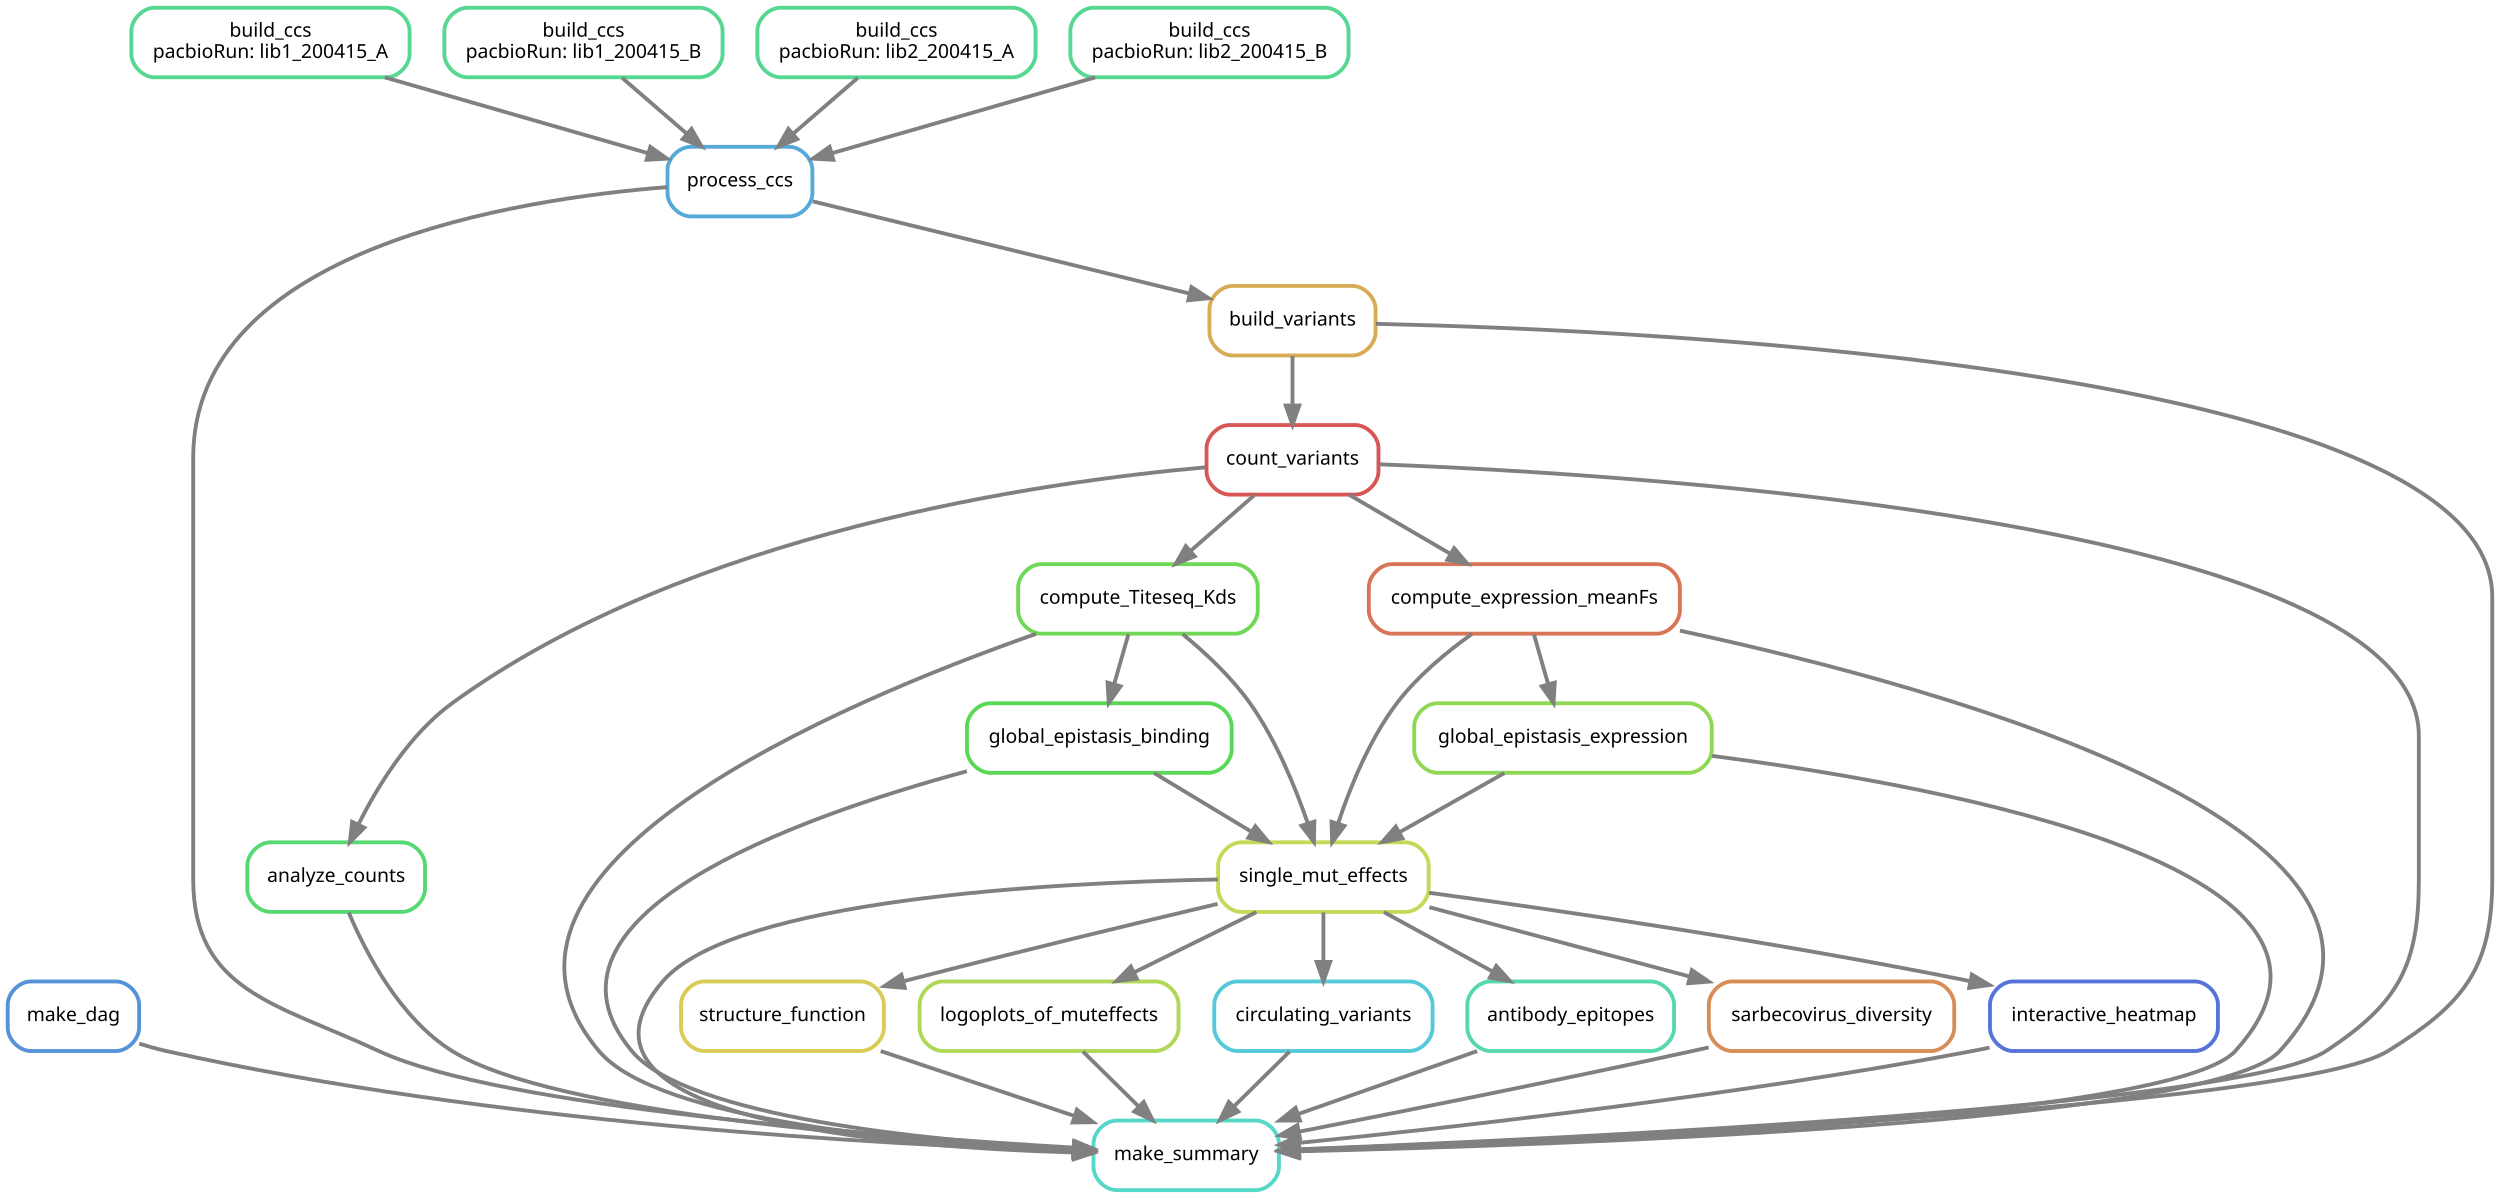
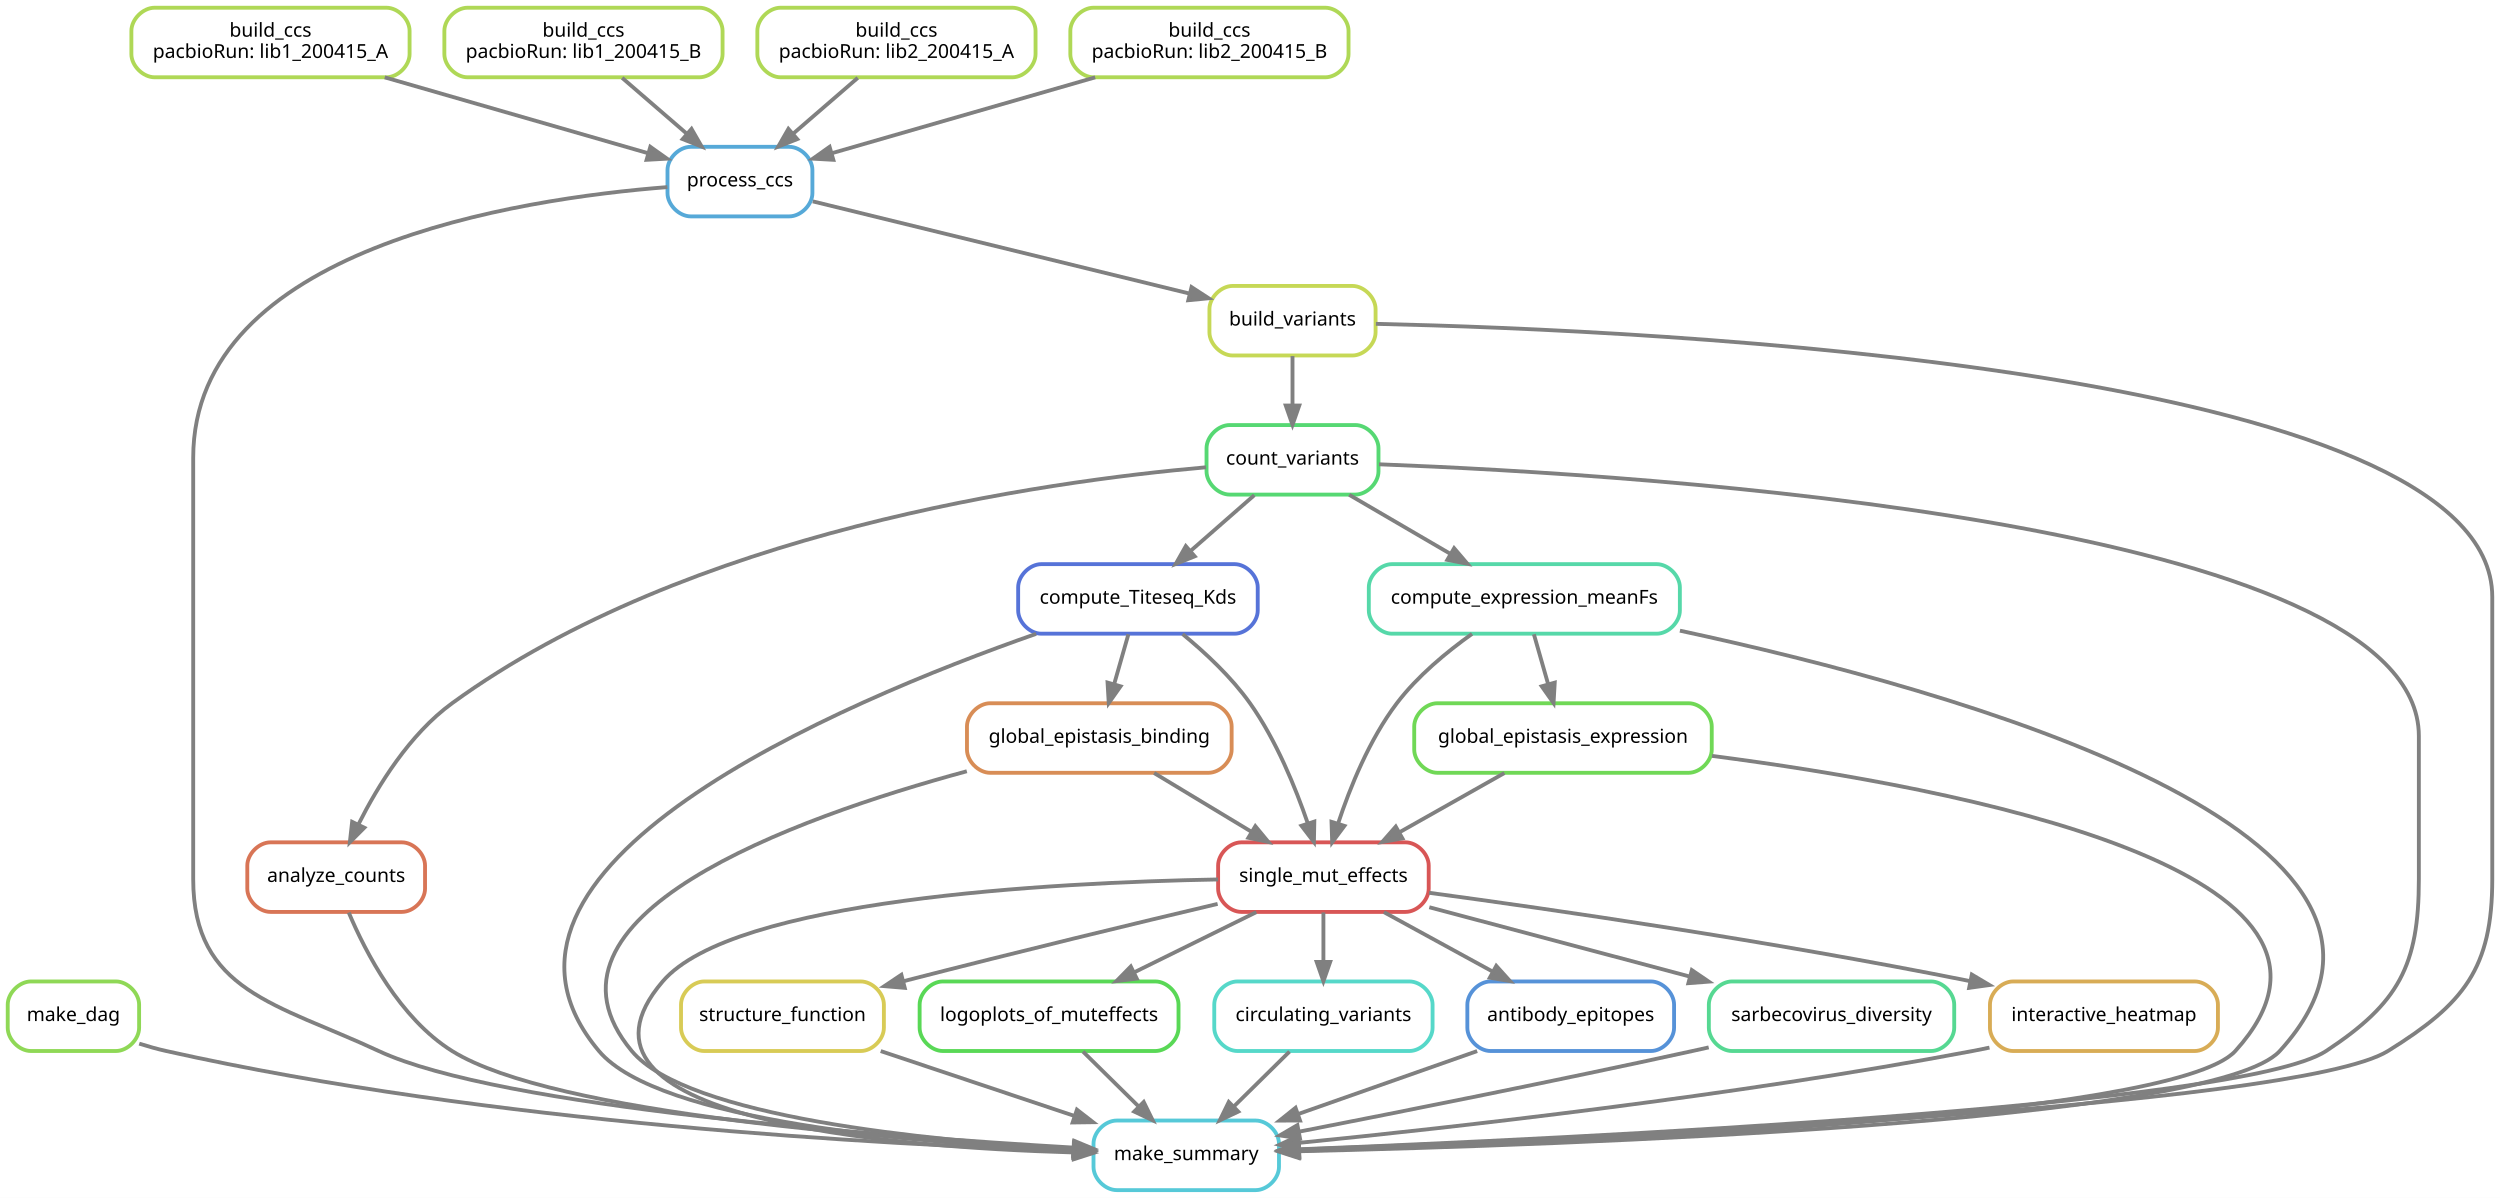
<svg xmlns="http://www.w3.org/2000/svg" width="1294pt" height="620pt" viewBox="0.00 0.00 1294.00 620.00">
  <g id="graph0" class="graph" transform="scale(1 1) rotate(0) translate(4 616)">
    <polygon fill="white" stroke="none" points="-4,4 -4,-616 1290,-616 1290,4 -4,4" />
    <g id="node1" class="node">
-       <path fill="none" stroke="#56d8c9" stroke-width="2" d="M646,-36C646,-36 574,-36 574,-36 568,-36 562,-30 562,-24 562,-24 562,-12 562,-12 562,-6 568,-0 574,-0 574,-0 646,-0 646,-0 652,-0 658,-6 658,-12 658,-12 658,-24 658,-24 658,-30 652,-36 646,-36" />
+       <path fill="none" stroke="#56c9d8" stroke-width="2" d="M646,-36C646,-36 574,-36 574,-36 568,-36 562,-30 562,-24 562,-24 562,-12 562,-12 562,-6 568,-0 574,-0 574,-0 646,-0 646,-0 652,-0 658,-6 658,-12 658,-12 658,-24 658,-24 658,-30 652,-36 646,-36" />
      <text text-anchor="middle" x="610" y="-15.5" font-family="sans" font-size="10.00">make_summary</text>
    </g>
    <g id="node2" class="node">
-       <path fill="none" stroke="#5692d8" stroke-width="2" d="M56,-108C56,-108 12,-108 12,-108 6,-108 0,-102 0,-96 0,-96 0,-84 0,-84 0,-78 6,-72 12,-72 12,-72 56,-72 56,-72 62,-72 68,-78 68,-84 68,-84 68,-96 68,-96 68,-102 62,-108 56,-108" />
+       <path fill="none" stroke="#8fd856" stroke-width="2" d="M56,-108C56,-108 12,-108 12,-108 6,-108 0,-102 0,-96 0,-96 0,-84 0,-84 0,-78 6,-72 12,-72 12,-72 56,-72 56,-72 62,-72 68,-78 68,-84 68,-84 68,-96 68,-96 68,-102 62,-108 56,-108" />
      <text text-anchor="middle" x="34" y="-87.5" font-family="sans" font-size="10.00">make_dag</text>
    </g>
    <g id="edge1" class="edge">
      <path fill="none" stroke="grey" stroke-width="2" d="M68.055,-75.815C72.691,-74.352 77.428,-73.023 82,-72 249.798,-34.44 453.583,-23.476 551.685,-20.292" />
      <polygon fill="grey" stroke="grey" stroke-width="2" points="551.81,-23.79 561.697,-19.982 551.594,-16.793 551.81,-23.79" />
    </g>
    <g id="node3" class="node">
      <path fill="none" stroke="#56a9d8" stroke-width="2" d="M404.5,-540C404.5,-540 353.5,-540 353.5,-540 347.5,-540 341.5,-534 341.5,-528 341.5,-528 341.5,-516 341.5,-516 341.5,-510 347.5,-504 353.5,-504 353.5,-504 404.5,-504 404.5,-504 410.5,-504 416.5,-510 416.5,-516 416.5,-516 416.5,-528 416.5,-528 416.5,-534 410.5,-540 404.5,-540" />
      <text text-anchor="middle" x="379" y="-519.5" font-family="sans" font-size="10.00">process_ccs</text>
    </g>
    <g id="edge2" class="edge">
      <path fill="none" stroke="grey" stroke-width="2" d="M341.42,-519.151C264.438,-513.135 96,-487.566 96,-379 96,-379 96,-379 96,-161 96,-102.819 139.282,-96.616 192,-72 254.575,-42.781 452.239,-27.832 551.675,-21.998" />
      <polygon fill="grey" stroke="grey" stroke-width="2" points="552.071,-25.481 561.853,-21.412 551.669,-18.492 552.071,-25.481" />
    </g>
    <g id="node4" class="node">
-       <path fill="none" stroke="#d8ac56" stroke-width="2" d="M696,-468C696,-468 634,-468 634,-468 628,-468 622,-462 622,-456 622,-456 622,-444 622,-444 622,-438 628,-432 634,-432 634,-432 696,-432 696,-432 702,-432 708,-438 708,-444 708,-444 708,-456 708,-456 708,-462 702,-468 696,-468" />
+       <path fill="none" stroke="#c6d856" stroke-width="2" d="M696,-468C696,-468 634,-468 634,-468 628,-468 622,-462 622,-456 622,-456 622,-444 622,-444 622,-438 628,-432 634,-432 634,-432 696,-432 696,-432 702,-432 708,-438 708,-444 708,-444 708,-456 708,-456 708,-462 702,-468 696,-468" />
      <text text-anchor="middle" x="665" y="-447.5" font-family="sans" font-size="10.00">build_variants</text>
    </g>
    <g id="edge21" class="edge">
      <path fill="none" stroke="grey" stroke-width="2" d="M416.684,-511.777C466.622,-499.554 555.013,-477.92 611.755,-464.032" />
      <polygon fill="grey" stroke="grey" stroke-width="2" points="612.737,-467.395 621.618,-461.618 611.073,-460.596 612.737,-467.395" />
    </g>
    <g id="edge3" class="edge">
      <path fill="none" stroke="grey" stroke-width="2" d="M708.174,-448.377C849.003,-445.195 1286,-425.752 1286,-307 1286,-307 1286,-307 1286,-161 1286,-114.733 1271.32,-96.389 1232,-72 1184.78,-42.71 814.053,-26.336 668.436,-20.98" />
      <polygon fill="grey" stroke="grey" stroke-width="2" points="668.468,-17.479 658.348,-20.614 668.214,-24.474 668.468,-17.479" />
    </g>
    <g id="node5" class="node">
-       <path fill="none" stroke="#d85656" stroke-width="2" d="M697.5,-396C697.5,-396 632.5,-396 632.5,-396 626.5,-396 620.5,-390 620.5,-384 620.5,-384 620.5,-372 620.5,-372 620.5,-366 626.5,-360 632.5,-360 632.5,-360 697.5,-360 697.5,-360 703.5,-360 709.5,-366 709.5,-372 709.5,-372 709.5,-384 709.5,-384 709.5,-390 703.5,-396 697.5,-396" />
+       <path fill="none" stroke="#56d873" stroke-width="2" d="M697.5,-396C697.5,-396 632.5,-396 632.5,-396 626.5,-396 620.5,-390 620.5,-384 620.5,-384 620.5,-372 620.5,-372 620.5,-366 626.5,-360 632.5,-360 632.5,-360 697.5,-360 697.5,-360 703.5,-360 709.5,-366 709.5,-372 709.5,-372 709.5,-384 709.5,-384 709.5,-390 703.5,-396 697.5,-396" />
      <text text-anchor="middle" x="665" y="-375.5" font-family="sans" font-size="10.00">count_variants</text>
    </g>
    <g id="edge22" class="edge">
      <path fill="none" stroke="grey" stroke-width="2" d="M665,-431.697C665,-423.983 665,-414.712 665,-406.112" />
      <polygon fill="grey" stroke="grey" stroke-width="2" points="668.5,-406.104 665,-396.104 661.5,-406.104 668.5,-406.104" />
    </g>
    <g id="edge4" class="edge">
      <path fill="none" stroke="grey" stroke-width="2" d="M709.779,-375.681C846.296,-370.458 1248,-345.685 1248,-235 1248,-235 1248,-235 1248,-161 1248,-116.058 1237.52,-96.738 1200,-72 1156.29,-43.179 808.738,-26.672 668.434,-21.127" />
      <polygon fill="grey" stroke="grey" stroke-width="2" points="668.427,-17.624 658.298,-20.731 668.154,-24.618 668.427,-17.624" />
    </g>
    <g id="node6" class="node">
-       <path fill="none" stroke="#56d873" stroke-width="2" d="M204,-180C204,-180 136,-180 136,-180 130,-180 124,-174 124,-168 124,-168 124,-156 124,-156 124,-150 130,-144 136,-144 136,-144 204,-144 204,-144 210,-144 216,-150 216,-156 216,-156 216,-168 216,-168 216,-174 210,-180 204,-180" />
+       <path fill="none" stroke="#d87556" stroke-width="2" d="M204,-180C204,-180 136,-180 136,-180 130,-180 124,-174 124,-168 124,-168 124,-156 124,-156 124,-150 130,-144 136,-144 136,-144 204,-144 204,-144 210,-144 216,-150 216,-156 216,-156 216,-168 216,-168 216,-174 210,-180 204,-180" />
      <text text-anchor="middle" x="170" y="-159.5" font-family="sans" font-size="10.00">analyze_counts</text>
    </g>
    <g id="edge23" class="edge">
      <path fill="none" stroke="grey" stroke-width="2" d="M620.238,-374.134C536.175,-366.744 352.178,-340.843 230,-252 207.982,-235.989 191.554,-209.267 181.506,-189.274" />
      <polygon fill="grey" stroke="grey" stroke-width="2" points="184.573,-187.576 177.09,-180.076 178.263,-190.606 184.573,-187.576" />
    </g>
    <g id="node7" class="node">
-       <path fill="none" stroke="#70d856" stroke-width="2" d="M635,-324C635,-324 535,-324 535,-324 529,-324 523,-318 523,-312 523,-312 523,-300 523,-300 523,-294 529,-288 535,-288 535,-288 635,-288 635,-288 641,-288 647,-294 647,-300 647,-300 647,-312 647,-312 647,-318 641,-324 635,-324" />
+       <path fill="none" stroke="#5673d8" stroke-width="2" d="M635,-324C635,-324 535,-324 535,-324 529,-324 523,-318 523,-312 523,-312 523,-300 523,-300 523,-294 529,-288 535,-288 535,-288 635,-288 635,-288 641,-288 647,-294 647,-300 647,-300 647,-312 647,-312 647,-318 641,-324 635,-324" />
      <text text-anchor="middle" x="585" y="-303.5" font-family="sans" font-size="10.00">compute_Titeseq_Kds</text>
    </g>
    <g id="edge24" class="edge">
      <path fill="none" stroke="grey" stroke-width="2" d="M645.225,-359.697C635.246,-350.965 622.989,-340.24 612.143,-330.75" />
      <polygon fill="grey" stroke="grey" stroke-width="2" points="614.378,-328.055 604.548,-324.104 609.769,-333.323 614.378,-328.055" />
    </g>
    <g id="node8" class="node">
-       <path fill="none" stroke="#d87556" stroke-width="2" d="M853.5,-324C853.5,-324 716.5,-324 716.5,-324 710.5,-324 704.5,-318 704.5,-312 704.5,-312 704.5,-300 704.5,-300 704.5,-294 710.5,-288 716.5,-288 716.5,-288 853.5,-288 853.5,-288 859.5,-288 865.5,-294 865.5,-300 865.5,-300 865.5,-312 865.5,-312 865.5,-318 859.5,-324 853.5,-324" />
+       <path fill="none" stroke="#56d8a9" stroke-width="2" d="M853.5,-324C853.5,-324 716.5,-324 716.5,-324 710.5,-324 704.5,-318 704.5,-312 704.5,-312 704.5,-300 704.5,-300 704.5,-294 710.5,-288 716.5,-288 716.5,-288 853.5,-288 853.5,-288 859.5,-288 865.5,-294 865.5,-300 865.5,-300 865.5,-312 865.5,-312 865.5,-318 859.5,-324 853.5,-324" />
      <text text-anchor="middle" x="785" y="-303.5" font-family="sans" font-size="10.00">compute_expression_meanFs</text>
    </g>
    <g id="edge25" class="edge">
      <path fill="none" stroke="grey" stroke-width="2" d="M694.355,-359.876C710.045,-350.724 729.557,-339.342 746.454,-329.485" />
      <polygon fill="grey" stroke="grey" stroke-width="2" points="748.658,-332.252 755.532,-324.19 745.13,-326.205 748.658,-332.252" />
    </g>
    <g id="edge5" class="edge">
      <path fill="none" stroke="grey" stroke-width="2" d="M176.512,-143.661C185.279,-122.916 202.97,-88.875 230,-72 282.488,-39.231 458.929,-26.111 551.768,-21.379" />
      <polygon fill="grey" stroke="grey" stroke-width="2" points="552.03,-24.87 561.845,-20.881 551.685,-17.879 552.03,-24.87" />
    </g>
    <g id="edge6" class="edge">
      <path fill="none" stroke="grey" stroke-width="2" d="M532.315,-287.934C431.185,-252.519 226.606,-166.434 306,-72 336.726,-35.453 472.045,-24.105 551.408,-20.584" />
      <polygon fill="grey" stroke="grey" stroke-width="2" points="551.899,-24.066 561.745,-20.155 551.609,-17.072 551.899,-24.066" />
    </g>
    <g id="node9" class="node">
-       <path fill="none" stroke="#59d856" stroke-width="2" d="M621.5,-252C621.5,-252 508.5,-252 508.5,-252 502.5,-252 496.5,-246 496.5,-240 496.5,-240 496.5,-228 496.5,-228 496.5,-222 502.5,-216 508.5,-216 508.5,-216 621.5,-216 621.5,-216 627.5,-216 633.5,-222 633.5,-228 633.5,-228 633.5,-240 633.5,-240 633.5,-246 627.5,-252 621.5,-252" />
+       <path fill="none" stroke="#d88d56" stroke-width="2" d="M621.5,-252C621.5,-252 508.5,-252 508.5,-252 502.5,-252 496.5,-246 496.5,-240 496.5,-240 496.5,-228 496.5,-228 496.5,-222 502.5,-216 508.5,-216 508.5,-216 621.5,-216 621.5,-216 627.5,-216 633.5,-222 633.5,-228 633.5,-228 633.5,-240 633.5,-240 633.5,-246 627.5,-252 621.5,-252" />
      <text text-anchor="middle" x="565" y="-231.5" font-family="sans" font-size="10.00">global_epistasis_binding</text>
    </g>
    <g id="edge26" class="edge">
      <path fill="none" stroke="grey" stroke-width="2" d="M580.056,-287.697C577.828,-279.898 575.145,-270.509 572.665,-261.829" />
      <polygon fill="grey" stroke="grey" stroke-width="2" points="576,-260.758 569.887,-252.104 569.269,-262.681 576,-260.758" />
    </g>
    <g id="node11" class="node">
-       <path fill="none" stroke="#c6d856" stroke-width="2" d="M723.5,-180C723.5,-180 638.5,-180 638.5,-180 632.5,-180 626.5,-174 626.5,-168 626.5,-168 626.5,-156 626.5,-156 626.5,-150 632.5,-144 638.5,-144 638.5,-144 723.5,-144 723.5,-144 729.5,-144 735.5,-150 735.5,-156 735.5,-156 735.5,-168 735.5,-168 735.5,-174 729.5,-180 723.5,-180" />
+       <path fill="none" stroke="#d85656" stroke-width="2" d="M723.5,-180C723.5,-180 638.5,-180 638.5,-180 632.5,-180 626.5,-174 626.5,-168 626.5,-168 626.5,-156 626.5,-156 626.5,-150 632.5,-144 638.5,-144 638.5,-144 723.5,-144 723.5,-144 729.5,-144 735.5,-150 735.5,-156 735.5,-156 735.5,-168 735.5,-168 735.5,-174 729.5,-180 723.5,-180" />
      <text text-anchor="middle" x="681" y="-159.5" font-family="sans" font-size="10.00">single_mut_effects</text>
    </g>
    <g id="edge30" class="edge">
      <path fill="none" stroke="grey" stroke-width="2" d="M608.124,-287.795C619.748,-278.246 633.372,-265.573 643,-252 656.533,-232.922 666.585,-208.273 672.94,-189.755" />
      <polygon fill="grey" stroke="grey" stroke-width="2" points="676.292,-190.764 676.089,-180.171 669.642,-188.579 676.292,-190.764" />
    </g>
    <g id="edge7" class="edge">
      <path fill="none" stroke="grey" stroke-width="2" d="M865.526,-289.566C1007.49,-259.051 1278.09,-184.099 1176,-72 1142.28,-34.976 806.26,-23.345 668.474,-20.114" />
      <polygon fill="grey" stroke="grey" stroke-width="2" points="668.195,-16.607 658.118,-19.879 668.036,-23.606 668.195,-16.607" />
    </g>
    <g id="node10" class="node">
-       <path fill="none" stroke="#8fd856" stroke-width="2" d="M870,-252C870,-252 740,-252 740,-252 734,-252 728,-246 728,-240 728,-240 728,-228 728,-228 728,-222 734,-216 740,-216 740,-216 870,-216 870,-216 876,-216 882,-222 882,-228 882,-228 882,-240 882,-240 882,-246 876,-252 870,-252" />
+       <path fill="none" stroke="#70d856" stroke-width="2" d="M870,-252C870,-252 740,-252 740,-252 734,-252 728,-246 728,-240 728,-240 728,-228 728,-228 728,-222 734,-216 740,-216 740,-216 870,-216 870,-216 876,-216 882,-222 882,-228 882,-228 882,-240 882,-240 882,-246 876,-252 870,-252" />
      <text text-anchor="middle" x="805" y="-231.5" font-family="sans" font-size="10.00">global_epistasis_expression</text>
    </g>
    <g id="edge27" class="edge">
      <path fill="none" stroke="grey" stroke-width="2" d="M789.944,-287.697C792.172,-279.898 794.855,-270.509 797.335,-261.829" />
      <polygon fill="grey" stroke="grey" stroke-width="2" points="800.731,-262.681 800.113,-252.104 794,-260.758 800.731,-262.681" />
    </g>
    <g id="edge31" class="edge">
      <path fill="none" stroke="grey" stroke-width="2" d="M757.933,-287.915C744.824,-278.574 729.656,-266.051 719,-252 704.78,-233.251 694.745,-208.376 688.573,-189.692" />
      <polygon fill="grey" stroke="grey" stroke-width="2" points="691.873,-188.519 685.539,-180.026 685.194,-190.616 691.873,-188.519" />
    </g>
    <g id="edge8" class="edge">
      <path fill="none" stroke="grey" stroke-width="2" d="M496.429,-216.806C406.162,-192.337 265.299,-141.332 323,-72 351.48,-37.779 476.102,-25.566 551.45,-21.271" />
      <polygon fill="grey" stroke="grey" stroke-width="2" points="551.943,-24.75 561.74,-20.716 551.566,-17.76 551.943,-24.75" />
    </g>
    <g id="edge28" class="edge">
      <path fill="none" stroke="grey" stroke-width="2" d="M593.377,-215.876C608.544,-206.724 627.405,-195.342 643.739,-185.485" />
      <polygon fill="grey" stroke="grey" stroke-width="2" points="645.761,-188.353 652.514,-180.19 642.144,-182.36 645.761,-188.353" />
    </g>
    <g id="edge9" class="edge">
      <path fill="none" stroke="grey" stroke-width="2" d="M882.156,-224.74C1008.48,-208.36 1237.37,-165.001 1153,-72 1120.9,-36.617 802.168,-24.087 668.507,-20.365" />
      <polygon fill="grey" stroke="grey" stroke-width="2" points="668.537,-16.864 658.445,-20.092 668.347,-23.862 668.537,-16.864" />
    </g>
    <g id="edge29" class="edge">
      <path fill="none" stroke="grey" stroke-width="2" d="M774.666,-215.876C758.303,-206.639 737.917,-195.131 720.346,-185.212" />
      <polygon fill="grey" stroke="grey" stroke-width="2" points="721.879,-182.058 711.45,-180.19 718.438,-188.154 721.879,-182.058" />
    </g>
    <g id="edge10" class="edge">
      <path fill="none" stroke="grey" stroke-width="2" d="M626.428,-160.796C539.424,-159.182 375.361,-150.429 339,-108 278.062,-36.891 455.037,-22.273 551.681,-19.489" />
      <polygon fill="grey" stroke="grey" stroke-width="2" points="552.002,-22.982 561.91,-19.23 551.825,-15.984 552.002,-22.982" />
    </g>
    <g id="node12" class="node">
      <path fill="none" stroke="#d8cb56" stroke-width="2" d="M441.5,-108C441.5,-108 360.5,-108 360.5,-108 354.5,-108 348.5,-102 348.5,-96 348.5,-96 348.5,-84 348.5,-84 348.5,-78 354.5,-72 360.5,-72 360.5,-72 441.5,-72 441.5,-72 447.5,-72 453.5,-78 453.5,-84 453.5,-84 453.5,-96 453.5,-96 453.5,-102 447.5,-108 441.5,-108" />
      <text text-anchor="middle" x="401" y="-87.5" font-family="sans" font-size="10.00">structure_function</text>
    </g>
    <g id="edge32" class="edge">
      <path fill="none" stroke="grey" stroke-width="2" d="M626.239,-148.153C584.327,-138.214 524.847,-123.881 463.583,-108.115" />
      <polygon fill="grey" stroke="grey" stroke-width="2" points="464.295,-104.684 453.737,-105.573 462.545,-111.462 464.295,-104.684" />
    </g>
    <g id="node13" class="node">
-       <path fill="none" stroke="#afd856" stroke-width="2" d="M594,-108C594,-108 484,-108 484,-108 478,-108 472,-102 472,-96 472,-96 472,-84 472,-84 472,-78 478,-72 484,-72 484,-72 594,-72 594,-72 600,-72 606,-78 606,-84 606,-84 606,-96 606,-96 606,-102 600,-108 594,-108" />
+       <path fill="none" stroke="#59d856" stroke-width="2" d="M594,-108C594,-108 484,-108 484,-108 478,-108 472,-102 472,-96 472,-96 472,-84 472,-84 472,-78 478,-72 484,-72 484,-72 594,-72 594,-72 600,-72 606,-78 606,-84 606,-84 606,-96 606,-96 606,-102 600,-108 594,-108" />
      <text text-anchor="middle" x="539" y="-87.5" font-family="sans" font-size="10.00">logoplots_of_muteffects</text>
    </g>
    <g id="edge33" class="edge">
      <path fill="none" stroke="grey" stroke-width="2" d="M646.263,-143.876C627.181,-134.469 603.321,-122.708 582.953,-112.667" />
      <polygon fill="grey" stroke="grey" stroke-width="2" points="584.388,-109.472 573.871,-108.19 581.292,-115.751 584.388,-109.472" />
    </g>
    <g id="node14" class="node">
-       <path fill="none" stroke="#56c9d8" stroke-width="2" d="M725.5,-108C725.5,-108 636.5,-108 636.5,-108 630.5,-108 624.5,-102 624.5,-96 624.5,-96 624.5,-84 624.5,-84 624.5,-78 630.5,-72 636.5,-72 636.5,-72 725.5,-72 725.5,-72 731.5,-72 737.5,-78 737.5,-84 737.5,-84 737.5,-96 737.5,-96 737.5,-102 731.5,-108 725.5,-108" />
+       <path fill="none" stroke="#56d8c9" stroke-width="2" d="M725.5,-108C725.5,-108 636.5,-108 636.5,-108 630.5,-108 624.5,-102 624.5,-96 624.5,-96 624.5,-84 624.5,-84 624.5,-78 630.5,-72 636.5,-72 636.5,-72 725.5,-72 725.5,-72 731.5,-72 737.5,-78 737.5,-84 737.5,-84 737.5,-96 737.5,-96 737.5,-102 731.5,-108 725.5,-108" />
      <text text-anchor="middle" x="681" y="-87.5" font-family="sans" font-size="10.00">circulating_variants</text>
    </g>
    <g id="edge34" class="edge">
      <path fill="none" stroke="grey" stroke-width="2" d="M681,-143.697C681,-135.983 681,-126.712 681,-118.112" />
      <polygon fill="grey" stroke="grey" stroke-width="2" points="684.5,-118.104 681,-108.104 677.5,-118.104 684.5,-118.104" />
    </g>
    <g id="node15" class="node">
-       <path fill="none" stroke="#56d8a9" stroke-width="2" d="M850.5,-108C850.5,-108 767.5,-108 767.5,-108 761.5,-108 755.5,-102 755.5,-96 755.5,-96 755.5,-84 755.5,-84 755.5,-78 761.5,-72 767.5,-72 767.5,-72 850.5,-72 850.5,-72 856.5,-72 862.5,-78 862.5,-84 862.5,-84 862.5,-96 862.5,-96 862.5,-102 856.5,-108 850.5,-108" />
+       <path fill="none" stroke="#5692d8" stroke-width="2" d="M850.5,-108C850.5,-108 767.5,-108 767.5,-108 761.5,-108 755.5,-102 755.5,-96 755.5,-96 755.5,-84 755.5,-84 755.5,-78 761.5,-72 767.5,-72 767.5,-72 850.5,-72 850.5,-72 856.5,-72 862.5,-78 862.5,-84 862.5,-84 862.5,-96 862.5,-96 862.5,-102 856.5,-108 850.5,-108" />
      <text text-anchor="middle" x="809" y="-87.5" font-family="sans" font-size="10.00">antibody_epitopes</text>
    </g>
    <g id="edge35" class="edge">
      <path fill="none" stroke="grey" stroke-width="2" d="M712.312,-143.876C729.203,-134.639 750.247,-123.131 768.385,-113.212" />
      <polygon fill="grey" stroke="grey" stroke-width="2" points="770.473,-116.059 777.567,-108.19 767.114,-109.917 770.473,-116.059" />
    </g>
    <g id="node16" class="node">
-       <path fill="none" stroke="#d88d56" stroke-width="2" d="M995.5,-108C995.5,-108 892.5,-108 892.5,-108 886.5,-108 880.5,-102 880.5,-96 880.5,-96 880.5,-84 880.5,-84 880.5,-78 886.5,-72 892.5,-72 892.5,-72 995.5,-72 995.5,-72 1001.5,-72 1007.5,-78 1007.5,-84 1007.5,-84 1007.5,-96 1007.5,-96 1007.5,-102 1001.5,-108 995.5,-108" />
+       <path fill="none" stroke="#56d892" stroke-width="2" d="M995.5,-108C995.5,-108 892.5,-108 892.5,-108 886.5,-108 880.5,-102 880.5,-96 880.5,-96 880.5,-84 880.5,-84 880.5,-78 886.5,-72 892.5,-72 892.5,-72 995.5,-72 995.5,-72 1001.5,-72 1007.5,-78 1007.5,-84 1007.5,-84 1007.5,-96 1007.5,-96 1007.5,-102 1001.5,-108 995.5,-108" />
      <text text-anchor="middle" x="944" y="-87.5" font-family="sans" font-size="10.00">sarbecovirus_diversity</text>
    </g>
    <g id="edge36" class="edge">
      <path fill="none" stroke="grey" stroke-width="2" d="M735.813,-146.411C774.919,-136.003 827.933,-121.892 870.676,-110.516" />
      <polygon fill="grey" stroke="grey" stroke-width="2" points="871.703,-113.865 880.466,-107.91 869.902,-107.1 871.703,-113.865" />
    </g>
    <g id="node17" class="node">
-       <path fill="none" stroke="#5673d8" stroke-width="2" d="M1132,-108C1132,-108 1038,-108 1038,-108 1032,-108 1026,-102 1026,-96 1026,-96 1026,-84 1026,-84 1026,-78 1032,-72 1038,-72 1038,-72 1132,-72 1132,-72 1138,-72 1144,-78 1144,-84 1144,-84 1144,-96 1144,-96 1144,-102 1138,-108 1132,-108" />
+       <path fill="none" stroke="#d8ac56" stroke-width="2" d="M1132,-108C1132,-108 1038,-108 1038,-108 1032,-108 1026,-102 1026,-96 1026,-96 1026,-84 1026,-84 1026,-78 1032,-72 1038,-72 1038,-72 1132,-72 1132,-72 1138,-72 1144,-78 1144,-84 1144,-84 1144,-96 1144,-96 1144,-102 1138,-108 1132,-108" />
      <text text-anchor="middle" x="1085" y="-87.5" font-family="sans" font-size="10.00">interactive_heatmap</text>
    </g>
    <g id="edge37" class="edge">
      <path fill="none" stroke="grey" stroke-width="2" d="M735.679,-153.891C800.308,-145.151 911.271,-129.089 1015.65,-108.183" />
      <polygon fill="grey" stroke="grey" stroke-width="2" points="1016.62,-111.558 1025.73,-106.145 1015.24,-104.697 1016.62,-111.558" />
    </g>
    <g id="edge11" class="edge">
      <path fill="none" stroke="grey" stroke-width="2" d="M451.86,-71.966C482.192,-61.807 520.796,-48.877 552.269,-38.336" />
      <polygon fill="grey" stroke="grey" stroke-width="2" points="553.42,-41.642 561.79,-35.147 551.196,-35.004 553.42,-41.642" />
    </g>
    <g id="edge12" class="edge">
      <path fill="none" stroke="grey" stroke-width="2" d="M556.551,-71.697C565.234,-63.135 575.863,-52.656 585.348,-43.304" />
      <polygon fill="grey" stroke="grey" stroke-width="2" points="587.988,-45.617 592.651,-36.104 583.073,-40.633 587.988,-45.617" />
    </g>
    <g id="edge13" class="edge">
      <path fill="none" stroke="grey" stroke-width="2" d="M663.449,-71.697C654.766,-63.135 644.137,-52.656 634.652,-43.304" />
      <polygon fill="grey" stroke="grey" stroke-width="2" points="636.927,-40.633 627.349,-36.104 632.012,-45.617 636.927,-40.633" />
    </g>
    <g id="edge14" class="edge">
      <path fill="none" stroke="grey" stroke-width="2" d="M760.574,-71.966C732.665,-62.149 697.403,-49.745 668.019,-39.409" />
      <polygon fill="grey" stroke="grey" stroke-width="2" points="668.893,-36.006 658.298,-35.989 666.57,-42.609 668.893,-36.006" />
    </g>
    <g id="edge15" class="edge">
      <path fill="none" stroke="grey" stroke-width="2" d="M880.422,-73.871C877.578,-73.231 874.76,-72.605 872,-72 802.157,-56.695 721.484,-40.615 668.314,-30.237" />
      <polygon fill="grey" stroke="grey" stroke-width="2" points="668.872,-26.779 658.387,-28.303 667.533,-33.65 668.872,-26.779" />
    </g>
    <g id="edge16" class="edge">
      <path fill="none" stroke="grey" stroke-width="2" d="M1025.75,-73.76C1022.8,-73.135 1019.87,-72.544 1017,-72 893.883,-48.675 747.859,-32.386 668.494,-24.473" />
      <polygon fill="grey" stroke="grey" stroke-width="2" points="668.511,-20.958 658.216,-23.458 667.823,-27.924 668.511,-20.958" />
    </g>
    <g id="node18" class="node">
-       <path fill="none" stroke="#56d892" stroke-width="2" d="M196,-612C196,-612 76,-612 76,-612 70,-612 64,-606 64,-600 64,-600 64,-588 64,-588 64,-582 70,-576 76,-576 76,-576 196,-576 196,-576 202,-576 208,-582 208,-588 208,-588 208,-600 208,-600 208,-606 202,-612 196,-612" />
+       <path fill="none" stroke="#afd856" stroke-width="2" d="M196,-612C196,-612 76,-612 76,-612 70,-612 64,-606 64,-600 64,-600 64,-588 64,-588 64,-582 70,-576 76,-576 76,-576 196,-576 196,-576 202,-576 208,-582 208,-588 208,-588 208,-600 208,-600 208,-606 202,-612 196,-612" />
      <text text-anchor="middle" x="136" y="-597" font-family="sans" font-size="10.00">build_ccs</text>
      <text text-anchor="middle" x="136" y="-586" font-family="sans" font-size="10.00">pacbioRun: lib1_200415_A</text>
    </g>
    <g id="edge17" class="edge">
      <path fill="none" stroke="grey" stroke-width="2" d="M195.134,-575.966C236.917,-563.929 292.202,-548.004 331.202,-536.769" />
      <polygon fill="grey" stroke="grey" stroke-width="2" points="332.605,-540.007 341.246,-533.876 330.668,-533.281 332.605,-540.007" />
    </g>
    <g id="node19" class="node">
-       <path fill="none" stroke="#56d892" stroke-width="2" d="M358,-612C358,-612 238,-612 238,-612 232,-612 226,-606 226,-600 226,-600 226,-588 226,-588 226,-582 232,-576 238,-576 238,-576 358,-576 358,-576 364,-576 370,-582 370,-588 370,-588 370,-600 370,-600 370,-606 364,-612 358,-612" />
+       <path fill="none" stroke="#afd856" stroke-width="2" d="M358,-612C358,-612 238,-612 238,-612 232,-612 226,-606 226,-600 226,-600 226,-588 226,-588 226,-582 232,-576 238,-576 238,-576 358,-576 358,-576 364,-576 370,-582 370,-588 370,-588 370,-600 370,-600 370,-606 364,-612 358,-612" />
      <text text-anchor="middle" x="298" y="-597" font-family="sans" font-size="10.00">build_ccs</text>
      <text text-anchor="middle" x="298" y="-586" font-family="sans" font-size="10.00">pacbioRun: lib1_200415_B</text>
    </g>
    <g id="edge18" class="edge">
      <path fill="none" stroke="grey" stroke-width="2" d="M318.022,-575.697C328.126,-566.965 340.536,-556.24 351.518,-546.75" />
      <polygon fill="grey" stroke="grey" stroke-width="2" points="353.93,-549.291 359.208,-540.104 349.353,-543.995 353.93,-549.291" />
    </g>
    <g id="node20" class="node">
-       <path fill="none" stroke="#56d892" stroke-width="2" d="M520,-612C520,-612 400,-612 400,-612 394,-612 388,-606 388,-600 388,-600 388,-588 388,-588 388,-582 394,-576 400,-576 400,-576 520,-576 520,-576 526,-576 532,-582 532,-588 532,-588 532,-600 532,-600 532,-606 526,-612 520,-612" />
+       <path fill="none" stroke="#afd856" stroke-width="2" d="M520,-612C520,-612 400,-612 400,-612 394,-612 388,-606 388,-600 388,-600 388,-588 388,-588 388,-582 394,-576 400,-576 400,-576 520,-576 520,-576 526,-576 532,-582 532,-588 532,-588 532,-600 532,-600 532,-606 526,-612 520,-612" />
      <text text-anchor="middle" x="460" y="-597" font-family="sans" font-size="10.00">build_ccs</text>
      <text text-anchor="middle" x="460" y="-586" font-family="sans" font-size="10.00">pacbioRun: lib2_200415_A</text>
    </g>
    <g id="edge19" class="edge">
      <path fill="none" stroke="grey" stroke-width="2" d="M439.978,-575.697C429.874,-566.965 417.464,-556.24 406.482,-546.75" />
      <polygon fill="grey" stroke="grey" stroke-width="2" points="408.647,-543.995 398.792,-540.104 404.07,-549.291 408.647,-543.995" />
    </g>
    <g id="node21" class="node">
-       <path fill="none" stroke="#56d892" stroke-width="2" d="M682,-612C682,-612 562,-612 562,-612 556,-612 550,-606 550,-600 550,-600 550,-588 550,-588 550,-582 556,-576 562,-576 562,-576 682,-576 682,-576 688,-576 694,-582 694,-588 694,-588 694,-600 694,-600 694,-606 688,-612 682,-612" />
+       <path fill="none" stroke="#afd856" stroke-width="2" d="M682,-612C682,-612 562,-612 562,-612 556,-612 550,-606 550,-600 550,-600 550,-588 550,-588 550,-582 556,-576 562,-576 562,-576 682,-576 682,-576 688,-576 694,-582 694,-588 694,-588 694,-600 694,-600 694,-606 688,-612 682,-612" />
      <text text-anchor="middle" x="622" y="-597" font-family="sans" font-size="10.00">build_ccs</text>
      <text text-anchor="middle" x="622" y="-586" font-family="sans" font-size="10.00">pacbioRun: lib2_200415_B</text>
    </g>
    <g id="edge20" class="edge">
      <path fill="none" stroke="grey" stroke-width="2" d="M562.866,-575.966C521.083,-563.929 465.798,-548.004 426.798,-536.769" />
      <polygon fill="grey" stroke="grey" stroke-width="2" points="427.332,-533.281 416.754,-533.876 425.395,-540.007 427.332,-533.281" />
    </g>
  </g>
</svg>
